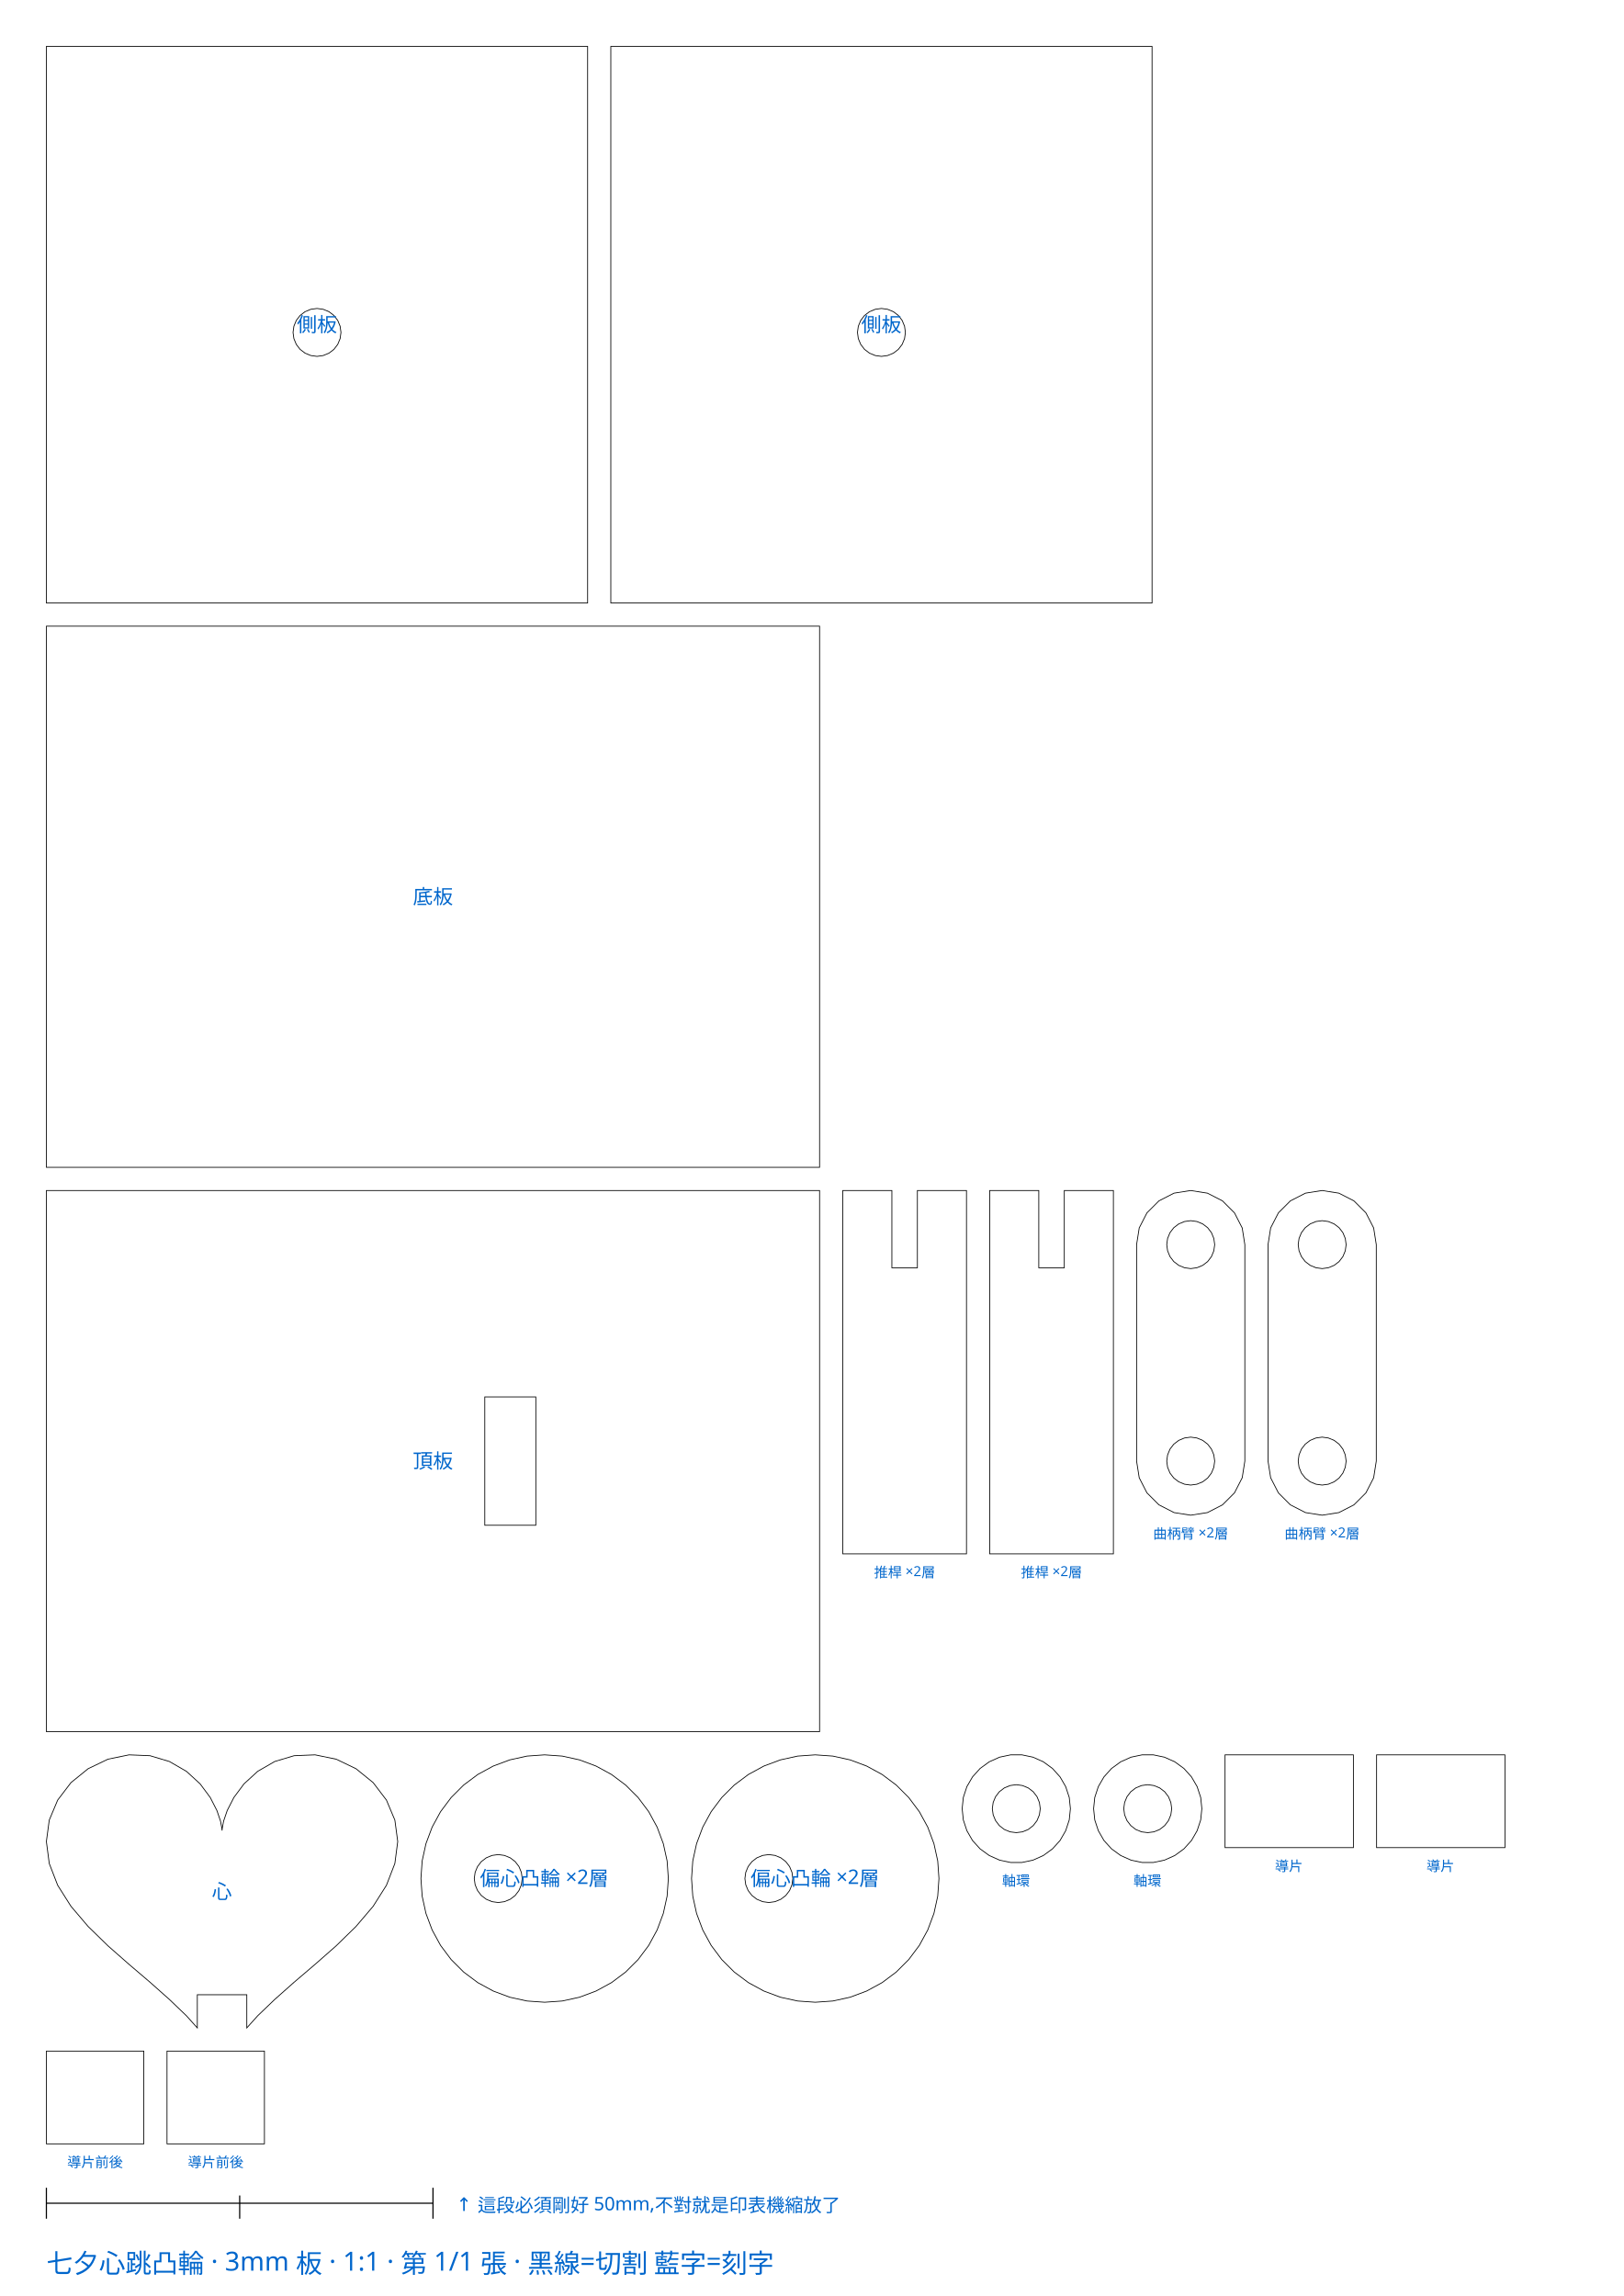
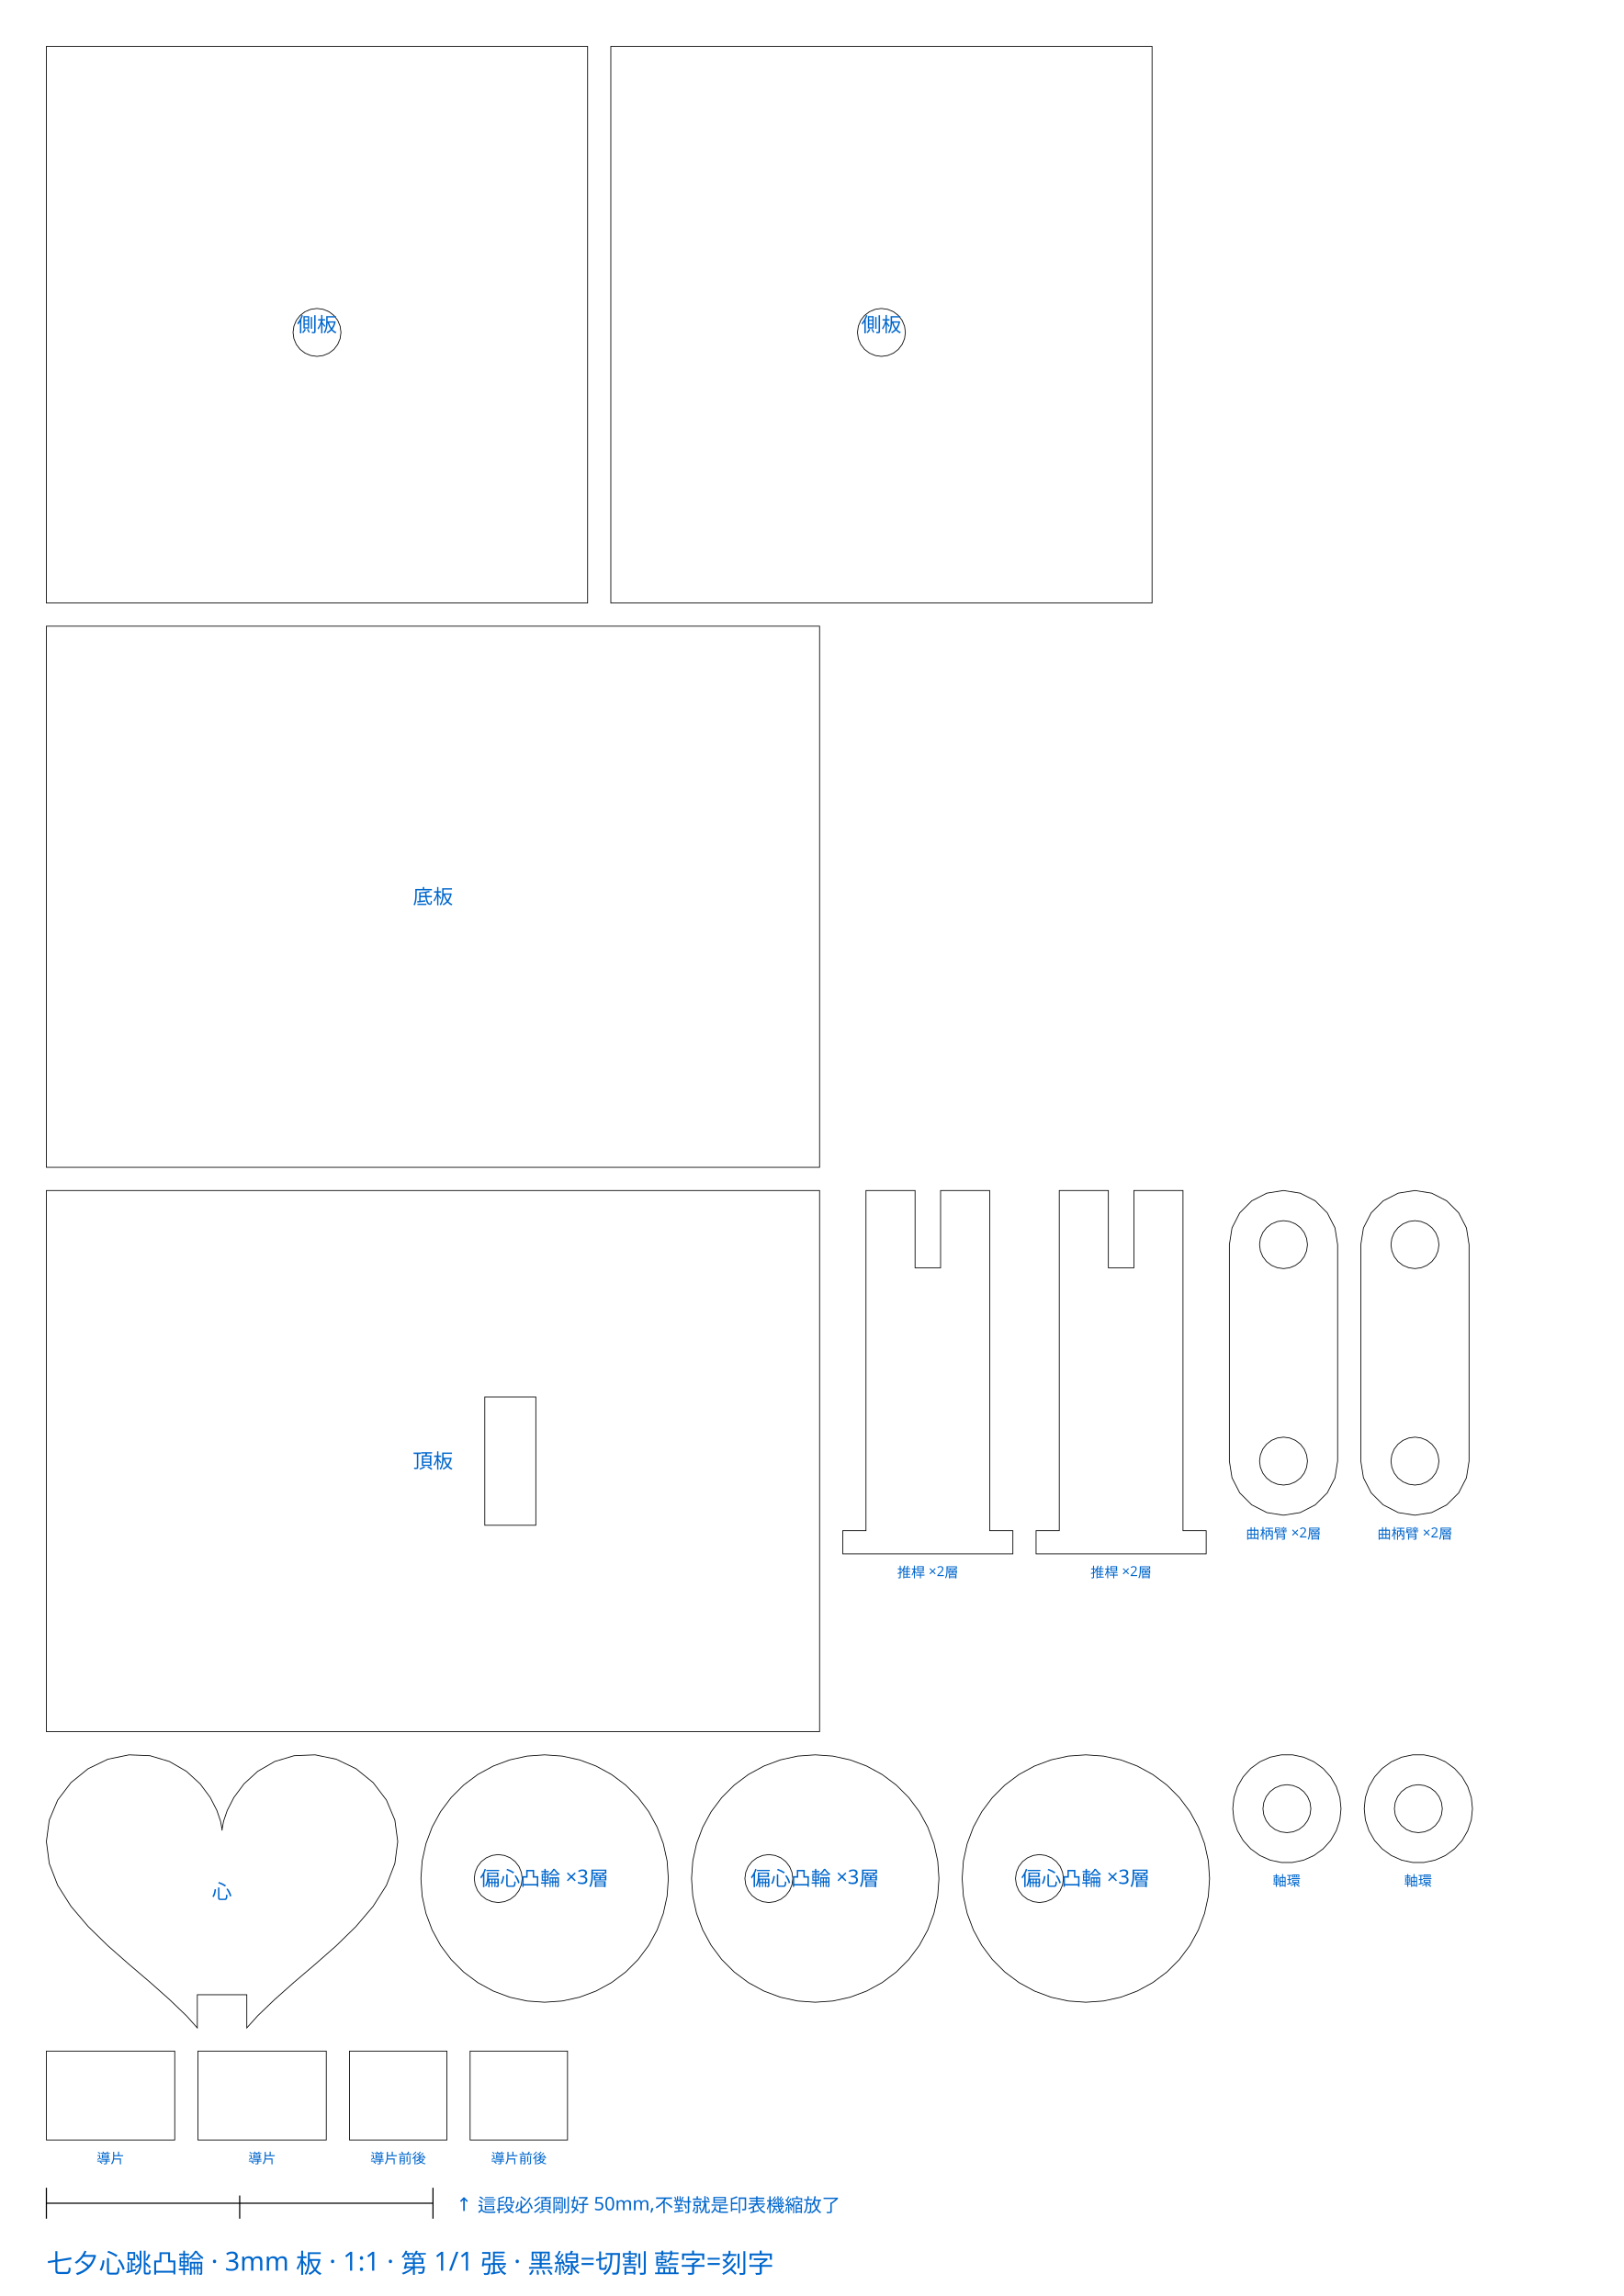
<svg xmlns="http://www.w3.org/2000/svg" width="210mm" height="297mm" viewBox="0 0 210 297">
  <style>
    polygon{fill:none;stroke:#000;stroke-width:.1}
    .lb{fill:#06c;font:2.6px "Noto Sans TC",sans-serif;text-anchor:middle;dominant-baseline:middle}
    .hd{fill:#06c;font:3.4px sans-serif}
  </style>
  <g stroke="#000" stroke-width=".15" fill="none">
    <path d="M6,285 h50 M6,283 v4 M31,284 v3 M56,283 v4" />
  </g>
  <text class="hd" style="font-size:2.4px" x="59" y="286">↑ 這段必須剛好 50mm,不對就是印表機縮放了</text>
  <text class="hd" x="6" y="294">七夕心跳凸輪 · 3mm 板 · 1:1 · 第 1/1 張 · 黑線=切割 藍字=刻字</text>
  <g>
    <polygon points="6.00,78.00 76.00,78.00 76.00,6.00 6.00,6.00" />
    <polygon points="43.99,43.80 43.68,44.55 43.19,45.19 42.55,45.68 41.80,45.99 41.00,46.10 40.20,45.99 39.45,45.68 38.81,45.19 38.32,44.55 38.01,43.80 37.90,43.00 38.01,42.20 38.32,41.45 38.81,40.81 39.45,40.32 40.20,40.01 41.00,39.90 41.80,40.01 42.55,40.32 43.19,40.81 43.68,41.45 43.99,42.20 44.10,43.00" />
    <text class="lb" style="font-size:2.6px" x="41.0" y="42.0">側板</text>
  </g>
  <g>
    <polygon points="79.00,78.00 149.00,78.00 149.00,6.00 79.00,6.00" />
    <polygon points="116.99,43.80 116.68,44.55 116.19,45.19 115.55,45.68 114.80,45.99 114.00,46.10 113.20,45.99 112.45,45.68 111.81,45.19 111.32,44.55 111.01,43.80 110.90,43.00 111.01,42.20 111.32,41.45 111.81,40.81 112.45,40.32 113.20,40.01 114.00,39.90 114.80,40.01 115.55,40.32 116.19,40.81 116.68,41.45 116.99,42.20 117.10,43.00" />
    <text class="lb" style="font-size:2.6px" x="114.0" y="42.0">側板</text>
  </g>
  <g>
    <polygon points="6.00,151.00 106.00,151.00 106.00,81.00 6.00,81.00" />
    <text class="lb" style="font-size:2.6px" x="56.0" y="116.0">底板</text>
  </g>
  <g>
    <polygon points="6.00,224.00 106.00,224.00 106.00,154.00 6.00,154.00" />
    <polygon points="62.70,180.70 69.30,180.70 69.30,197.30 62.70,197.30" />
    <text class="lb" style="font-size:2.6px" x="56.0" y="189.0">頂板</text>
  </g>
  <g>
-     <polygon points="109.00,201.00 125.00,201.00 125.00,154.00 118.65,154.00 118.65,164.00 115.35,164.00 115.35,154.00 109.00,154.00" />
-     <text class="lb" style="font-size:1.8px" x="117.0" y="203.4">推桿 ×2層</text>
+     <polygon points="109.00,201.00 131.00,201.00 131.00,198.00 128.00,198.00 128.00,154.00 121.65,154.00 121.65,164.00 118.35,164.00 118.35,154.00 112.00,154.00 112.00,198.00 109.00,198.00" />
+     <text class="lb" style="font-size:1.8px" x="120.0" y="203.4">推桿 ×2層</text>
  </g>
  <g>
-     <polygon points="128.00,201.00 144.00,201.00 144.00,154.00 137.65,154.00 137.65,164.00 134.35,164.00 134.35,154.00 128.00,154.00" />
-     <text class="lb" style="font-size:1.8px" x="136.0" y="203.4">推桿 ×2層</text>
+     <polygon points="134.00,201.00 156.00,201.00 156.00,198.00 153.00,198.00 153.00,154.00 146.65,154.00 146.65,164.00 143.35,164.00 143.35,154.00 137.00,154.00 137.00,198.00 134.00,198.00" />
+     <text class="lb" style="font-size:1.8px" x="145.0" y="203.4">推桿 ×2層</text>
  </g>
  <g>
-     <polygon points="161.00,161.00 160.66,158.84 159.66,156.89 158.11,155.34 156.16,154.34 154.00,154.00 151.84,154.34 149.89,155.34 148.34,156.89 147.34,158.84 147.00,161.00 147.00,189.00 147.34,191.16 148.34,193.11 149.89,194.66 151.84,195.66 154.00,196.00 156.16,195.66 158.11,194.66 159.66,193.11 160.66,191.16 161.00,189.00" />
-     <polygon points="156.99,161.80 156.68,162.55 156.19,163.19 155.55,163.68 154.80,163.99 154.00,164.10 153.20,163.99 152.45,163.68 151.81,163.19 151.32,162.55 151.01,161.80 150.90,161.00 151.01,160.20 151.32,159.45 151.81,158.81 152.45,158.32 153.20,158.01 154.00,157.90 154.80,158.01 155.55,158.32 156.19,158.81 156.68,159.45 156.99,160.20 157.10,161.00" />
-     <polygon points="156.99,189.80 156.68,190.55 156.19,191.19 155.55,191.68 154.80,191.99 154.00,192.10 153.20,191.99 152.45,191.68 151.81,191.19 151.32,190.55 151.01,189.80 150.90,189.00 151.01,188.20 151.32,187.45 151.81,186.81 152.45,186.32 153.20,186.01 154.00,185.90 154.80,186.01 155.55,186.32 156.19,186.81 156.68,187.45 156.99,188.20 157.10,189.00" />
-     <text class="lb" style="font-size:1.8px" x="154.0" y="198.4">曲柄臂 ×2層</text>
+     <polygon points="173.00,161.00 172.66,158.84 171.66,156.89 170.11,155.34 168.16,154.34 166.00,154.00 163.84,154.34 161.89,155.34 160.34,156.89 159.34,158.84 159.00,161.00 159.00,189.00 159.34,191.16 160.34,193.11 161.89,194.66 163.84,195.66 166.00,196.00 168.16,195.66 170.11,194.66 171.66,193.11 172.66,191.16 173.00,189.00" />
+     <polygon points="168.99,161.80 168.68,162.55 168.19,163.19 167.55,163.68 166.80,163.99 166.00,164.10 165.20,163.99 164.45,163.68 163.81,163.19 163.32,162.55 163.01,161.80 162.90,161.00 163.01,160.20 163.32,159.45 163.81,158.81 164.45,158.32 165.20,158.01 166.00,157.90 166.80,158.01 167.55,158.32 168.19,158.81 168.68,159.45 168.99,160.20 169.10,161.00" />
+     <polygon points="168.99,189.80 168.68,190.55 168.19,191.19 167.55,191.68 166.80,191.99 166.00,192.10 165.20,191.99 164.45,191.68 163.81,191.19 163.32,190.55 163.01,189.80 162.90,189.00 163.01,188.20 163.32,187.45 163.81,186.81 164.45,186.32 165.20,186.01 166.00,185.90 166.80,186.01 167.55,186.32 168.19,186.81 168.68,187.45 168.99,188.20 169.10,189.00" />
+     <text class="lb" style="font-size:1.8px" x="166.0" y="198.4">曲柄臂 ×2層</text>
  </g>
  <g>
-     <polygon points="178.00,161.00 177.66,158.84 176.66,156.89 175.11,155.34 173.16,154.34 171.00,154.00 168.84,154.34 166.89,155.34 165.34,156.89 164.34,158.84 164.00,161.00 164.00,189.00 164.34,191.16 165.34,193.11 166.89,194.66 168.84,195.66 171.00,196.00 173.16,195.66 175.11,194.66 176.66,193.11 177.66,191.16 178.00,189.00" />
-     <polygon points="173.99,161.80 173.68,162.55 173.19,163.19 172.55,163.68 171.80,163.99 171.00,164.10 170.20,163.99 169.45,163.68 168.81,163.19 168.32,162.55 168.01,161.80 167.90,161.00 168.01,160.20 168.32,159.45 168.81,158.81 169.45,158.32 170.20,158.01 171.00,157.90 171.80,158.01 172.55,158.32 173.19,158.81 173.68,159.45 173.99,160.20 174.10,161.00" />
-     <polygon points="173.99,189.80 173.68,190.55 173.19,191.19 172.55,191.68 171.80,191.99 171.00,192.10 170.20,191.99 169.45,191.68 168.81,191.19 168.32,190.55 168.01,189.80 167.90,189.00 168.01,188.20 168.32,187.45 168.81,186.81 169.45,186.32 170.20,186.01 171.00,185.90 171.80,186.01 172.55,186.32 173.19,186.81 173.68,187.45 173.99,188.20 174.10,189.00" />
-     <text class="lb" style="font-size:1.8px" x="171.0" y="198.4">曲柄臂 ×2層</text>
+     <polygon points="190.00,161.00 189.66,158.84 188.66,156.89 187.11,155.34 185.16,154.34 183.00,154.00 180.84,154.34 178.89,155.34 177.34,156.89 176.34,158.84 176.00,161.00 176.00,189.00 176.34,191.16 177.34,193.11 178.89,194.66 180.84,195.66 183.00,196.00 185.16,195.66 187.11,194.66 188.66,193.11 189.66,191.16 190.00,189.00" />
+     <polygon points="185.99,161.80 185.68,162.55 185.19,163.19 184.55,163.68 183.80,163.99 183.00,164.10 182.20,163.99 181.45,163.68 180.81,163.19 180.32,162.55 180.01,161.80 179.90,161.00 180.01,160.20 180.32,159.45 180.81,158.81 181.45,158.32 182.20,158.01 183.00,157.90 183.80,158.01 184.55,158.32 185.19,158.81 185.68,159.45 185.99,160.20 186.10,161.00" />
+     <polygon points="185.99,189.80 185.68,190.55 185.19,191.19 184.55,191.68 183.80,191.99 183.00,192.10 182.20,191.99 181.45,191.68 180.81,191.19 180.32,190.55 180.01,189.80 179.90,189.00 180.01,188.20 180.32,187.45 180.81,186.81 181.45,186.32 182.20,186.01 183.00,185.90 183.80,186.01 184.55,186.32 185.19,186.81 185.68,187.45 185.99,188.20 186.10,189.00" />
+     <text class="lb" style="font-size:1.8px" x="183.0" y="198.4">曲柄臂 ×2層</text>
  </g>
  <g>
    <polygon points="28.72,236.79 28.75,236.48 28.92,235.57 29.39,234.19 30.25,232.51 31.56,230.75 33.33,229.13 35.53,227.86 38.04,227.11 40.75,227.00 43.48,227.56 46.04,228.79 48.26,230.59 49.98,232.85 51.07,235.44 51.44,238.21 51.07,241.05 49.98,243.87 48.26,246.59 46.04,249.20 43.48,251.70 40.75,254.10 38.04,256.41 35.53,258.64 33.33,260.75 31.92,262.32 31.92,258.03 25.52,258.03 25.52,262.32 24.11,260.75 21.91,258.64 19.40,256.41 16.69,254.10 13.96,251.70 11.40,249.20 9.18,246.59 7.46,243.87 6.37,241.05 6.00,238.21 6.37,235.44 7.46,232.85 9.18,230.59 11.40,228.79 13.96,227.56 16.69,227.00 19.40,227.11 21.91,227.86 24.11,229.13 25.88,230.75 27.19,232.51 28.05,234.19 28.52,235.57 28.69,236.48" />
    <text class="lb" style="font-size:2.6px" x="28.7" y="244.7">心</text>
  </g>
  <g>
    <polygon points="86.44,243.00 86.28,240.72 85.79,238.49 84.99,236.35 83.90,234.35 82.53,232.52 80.92,230.91 79.09,229.54 77.09,228.45 74.95,227.65 72.72,227.16 70.44,227.00 68.16,227.16 65.93,227.65 63.79,228.45 61.79,229.54 59.96,230.91 58.35,232.52 56.98,234.35 55.89,236.35 55.09,238.49 54.60,240.72 54.44,243.00 54.60,245.28 55.09,247.51 55.89,249.65 56.98,251.65 58.35,253.48 59.96,255.09 61.79,256.46 63.79,257.55 65.93,258.35 68.16,258.84 70.44,259.00 72.72,258.84 74.95,258.35 77.09,257.55 79.09,256.46 80.92,255.09 82.53,253.48 83.90,251.65 84.99,249.65 85.79,247.51 86.28,245.28" />
    <polygon points="67.43,243.80 67.12,244.55 66.63,245.19 65.99,245.68 65.24,245.99 64.44,246.10 63.64,245.99 62.89,245.68 62.25,245.19 61.76,244.55 61.45,243.80 61.34,243.00 61.45,242.20 61.76,241.45 62.25,240.81 62.89,240.32 63.64,240.01 64.44,239.90 65.24,240.01 65.99,240.32 66.63,240.81 67.12,241.45 67.43,242.20 67.54,243.00" />
-     <text class="lb" style="font-size:2.6px" x="70.4" y="243.0">偏心凸輪 ×2層</text>
+     <text class="lb" style="font-size:2.6px" x="70.4" y="243.0">偏心凸輪 ×3層</text>
  </g>
  <g>
    <polygon points="121.44,243.00 121.28,240.72 120.79,238.49 119.99,236.35 118.90,234.35 117.53,232.52 115.92,230.91 114.09,229.54 112.09,228.45 109.95,227.65 107.72,227.16 105.44,227.00 103.16,227.16 100.93,227.65 98.79,228.45 96.79,229.54 94.96,230.91 93.35,232.52 91.98,234.35 90.89,236.35 90.09,238.49 89.60,240.72 89.44,243.00 89.60,245.28 90.09,247.51 90.89,249.65 91.98,251.65 93.35,253.48 94.96,255.09 96.79,256.46 98.79,257.55 100.93,258.35 103.16,258.84 105.44,259.00 107.72,258.84 109.95,258.35 112.09,257.55 114.09,256.46 115.92,255.09 117.53,253.48 118.90,251.65 119.99,249.65 120.79,247.51 121.28,245.28" />
    <polygon points="102.43,243.80 102.12,244.55 101.63,245.19 100.99,245.68 100.24,245.99 99.44,246.10 98.64,245.99 97.89,245.68 97.25,245.19 96.76,244.55 96.45,243.80 96.34,243.00 96.45,242.20 96.76,241.45 97.25,240.81 97.89,240.32 98.64,240.01 99.44,239.90 100.24,240.01 100.99,240.32 101.63,240.81 102.12,241.45 102.43,242.20 102.54,243.00" />
-     <text class="lb" style="font-size:2.6px" x="105.4" y="243.0">偏心凸輪 ×2層</text>
+     <text class="lb" style="font-size:2.6px" x="105.4" y="243.0">偏心凸輪 ×3層</text>
  </g>
  <g>
-     <polygon points="138.44,233.96 138.29,232.51 137.83,231.11 137.10,229.85 136.12,228.76 134.94,227.90 133.60,227.30 132.17,227.00 130.71,227.00 129.28,227.30 127.94,227.90 126.76,228.76 125.78,229.85 125.05,231.11 124.59,232.51 124.44,233.96 124.59,235.42 125.05,236.81 125.78,238.08 126.76,239.16 127.94,240.02 129.28,240.62 130.71,240.92 132.17,240.92 133.60,240.62 134.94,240.02 136.12,239.16 137.10,238.08 137.83,236.81 138.29,235.42" />
-     <polygon points="134.43,234.76 134.12,235.51 133.63,236.15 132.99,236.65 132.24,236.96 131.44,237.06 130.64,236.96 129.89,236.65 129.25,236.15 128.76,235.51 128.45,234.76 128.34,233.96 128.45,233.16 128.76,232.41 129.25,231.77 129.89,231.28 130.64,230.97 131.44,230.86 132.24,230.97 132.99,231.28 133.63,231.77 134.12,232.41 134.43,233.16 134.54,233.96" />
-     <text class="lb" style="font-size:1.8px" x="131.4" y="243.3">軸環</text>
+     <polygon points="156.44,243.00 156.28,240.72 155.79,238.49 154.99,236.35 153.90,234.35 152.53,232.52 150.92,230.91 149.09,229.54 147.09,228.45 144.95,227.65 142.72,227.16 140.44,227.00 138.16,227.16 135.93,227.65 133.79,228.45 131.79,229.54 129.96,230.91 128.35,232.52 126.98,234.35 125.89,236.35 125.09,238.49 124.60,240.72 124.44,243.00 124.60,245.28 125.09,247.51 125.89,249.65 126.98,251.65 128.35,253.48 129.96,255.09 131.79,256.46 133.79,257.55 135.93,258.35 138.16,258.84 140.44,259.00 142.72,258.84 144.95,258.35 147.09,257.55 149.09,256.46 150.92,255.09 152.53,253.48 153.90,251.65 154.99,249.65 155.79,247.51 156.28,245.28" />
+     <polygon points="137.43,243.80 137.12,244.55 136.63,245.19 135.99,245.68 135.24,245.99 134.44,246.10 133.64,245.99 132.89,245.68 132.25,245.19 131.76,244.55 131.45,243.80 131.34,243.00 131.45,242.20 131.76,241.45 132.25,240.81 132.89,240.32 133.64,240.01 134.44,239.90 135.24,240.01 135.99,240.32 136.63,240.81 137.12,241.45 137.43,242.20 137.54,243.00" />
+     <text class="lb" style="font-size:2.6px" x="140.4" y="243.0">偏心凸輪 ×3層</text>
  </g>
  <g>
-     <polygon points="155.44,233.96 155.29,232.51 154.83,231.11 154.10,229.85 153.12,228.76 151.94,227.90 150.60,227.30 149.17,227.00 147.71,227.00 146.28,227.30 144.94,227.90 143.76,228.76 142.78,229.85 142.05,231.11 141.59,232.51 141.44,233.96 141.59,235.42 142.05,236.81 142.78,238.08 143.76,239.16 144.94,240.02 146.28,240.62 147.71,240.92 149.17,240.92 150.60,240.62 151.94,240.02 153.12,239.16 154.10,238.08 154.83,236.81 155.29,235.42" />
-     <polygon points="151.43,234.76 151.12,235.51 150.63,236.15 149.99,236.65 149.24,236.96 148.44,237.06 147.64,236.96 146.89,236.65 146.25,236.15 145.76,235.51 145.45,234.76 145.34,233.96 145.45,233.16 145.76,232.41 146.25,231.77 146.89,231.28 147.64,230.97 148.44,230.86 149.24,230.97 149.99,231.28 150.63,231.77 151.12,232.41 151.43,233.16 151.54,233.96" />
-     <text class="lb" style="font-size:1.8px" x="148.4" y="243.3">軸環</text>
+     <polygon points="173.44,233.96 173.29,232.51 172.83,231.11 172.10,229.85 171.12,228.76 169.94,227.90 168.60,227.30 167.17,227.00 165.71,227.00 164.28,227.30 162.94,227.90 161.76,228.76 160.78,229.85 160.05,231.11 159.59,232.51 159.44,233.96 159.59,235.42 160.05,236.81 160.78,238.08 161.76,239.16 162.94,240.02 164.28,240.62 165.71,240.92 167.17,240.92 168.60,240.62 169.94,240.02 171.12,239.16 172.10,238.08 172.83,236.81 173.29,235.42" />
+     <polygon points="169.43,234.76 169.12,235.51 168.63,236.15 167.99,236.65 167.24,236.96 166.44,237.06 165.64,236.96 164.89,236.65 164.25,236.15 163.76,235.51 163.45,234.76 163.34,233.96 163.45,233.16 163.76,232.41 164.25,231.77 164.89,231.28 165.64,230.97 166.44,230.86 167.24,230.97 167.99,231.28 168.63,231.77 169.12,232.41 169.43,233.16 169.54,233.96" />
+     <text class="lb" style="font-size:1.8px" x="166.4" y="243.3">軸環</text>
  </g>
  <g>
-     <polygon points="158.44,239.00 175.04,239.00 175.04,227.00 158.44,227.00" />
-     <text class="lb" style="font-size:1.8px" x="166.7" y="241.4">導片</text>
+     <polygon points="190.44,233.96 190.29,232.51 189.83,231.11 189.10,229.85 188.12,228.76 186.94,227.90 185.60,227.30 184.17,227.00 182.71,227.00 181.28,227.30 179.94,227.90 178.76,228.76 177.78,229.85 177.05,231.11 176.59,232.51 176.44,233.96 176.59,235.42 177.05,236.81 177.78,238.08 178.76,239.16 179.94,240.02 181.28,240.62 182.71,240.92 184.17,240.92 185.60,240.62 186.94,240.02 188.12,239.16 189.10,238.08 189.83,236.81 190.29,235.42" />
+     <polygon points="186.43,234.76 186.12,235.51 185.63,236.15 184.99,236.65 184.24,236.96 183.44,237.06 182.64,236.96 181.89,236.65 181.25,236.15 180.76,235.51 180.45,234.76 180.34,233.96 180.45,233.16 180.76,232.41 181.25,231.77 181.89,231.28 182.64,230.97 183.44,230.86 184.24,230.97 184.99,231.28 185.63,231.77 186.12,232.41 186.43,233.16 186.54,233.96" />
+     <text class="lb" style="font-size:1.8px" x="183.4" y="243.3">軸環</text>
  </g>
  <g>
-     <polygon points="178.04,239.00 194.64,239.00 194.64,227.00 178.04,227.00" />
-     <text class="lb" style="font-size:1.8px" x="186.3" y="241.4">導片</text>
+     <polygon points="6.00,276.82 22.60,276.82 22.60,265.32 6.00,265.32" />
+     <text class="lb" style="font-size:1.8px" x="14.3" y="279.2">導片</text>
  </g>
  <g>
-     <polygon points="6.00,277.32 18.60,277.32 18.60,265.32 6.00,265.32" />
-     <text class="lb" style="font-size:1.8px" x="12.3" y="279.7">導片前後</text>
+     <polygon points="25.60,276.82 42.20,276.82 42.20,265.32 25.60,265.32" />
+     <text class="lb" style="font-size:1.8px" x="33.9" y="279.2">導片</text>
  </g>
  <g>
-     <polygon points="21.60,277.32 34.20,277.32 34.20,265.32 21.60,265.32" />
-     <text class="lb" style="font-size:1.8px" x="27.9" y="279.7">導片前後</text>
+     <polygon points="45.20,276.82 57.80,276.82 57.80,265.32 45.20,265.32" />
+     <text class="lb" style="font-size:1.8px" x="51.5" y="279.2">導片前後</text>
+   </g>
+   <g>
+     <polygon points="60.80,276.82 73.40,276.82 73.40,265.32 60.80,265.32" />
+     <text class="lb" style="font-size:1.8px" x="67.1" y="279.2">導片前後</text>
  </g>
</svg>
